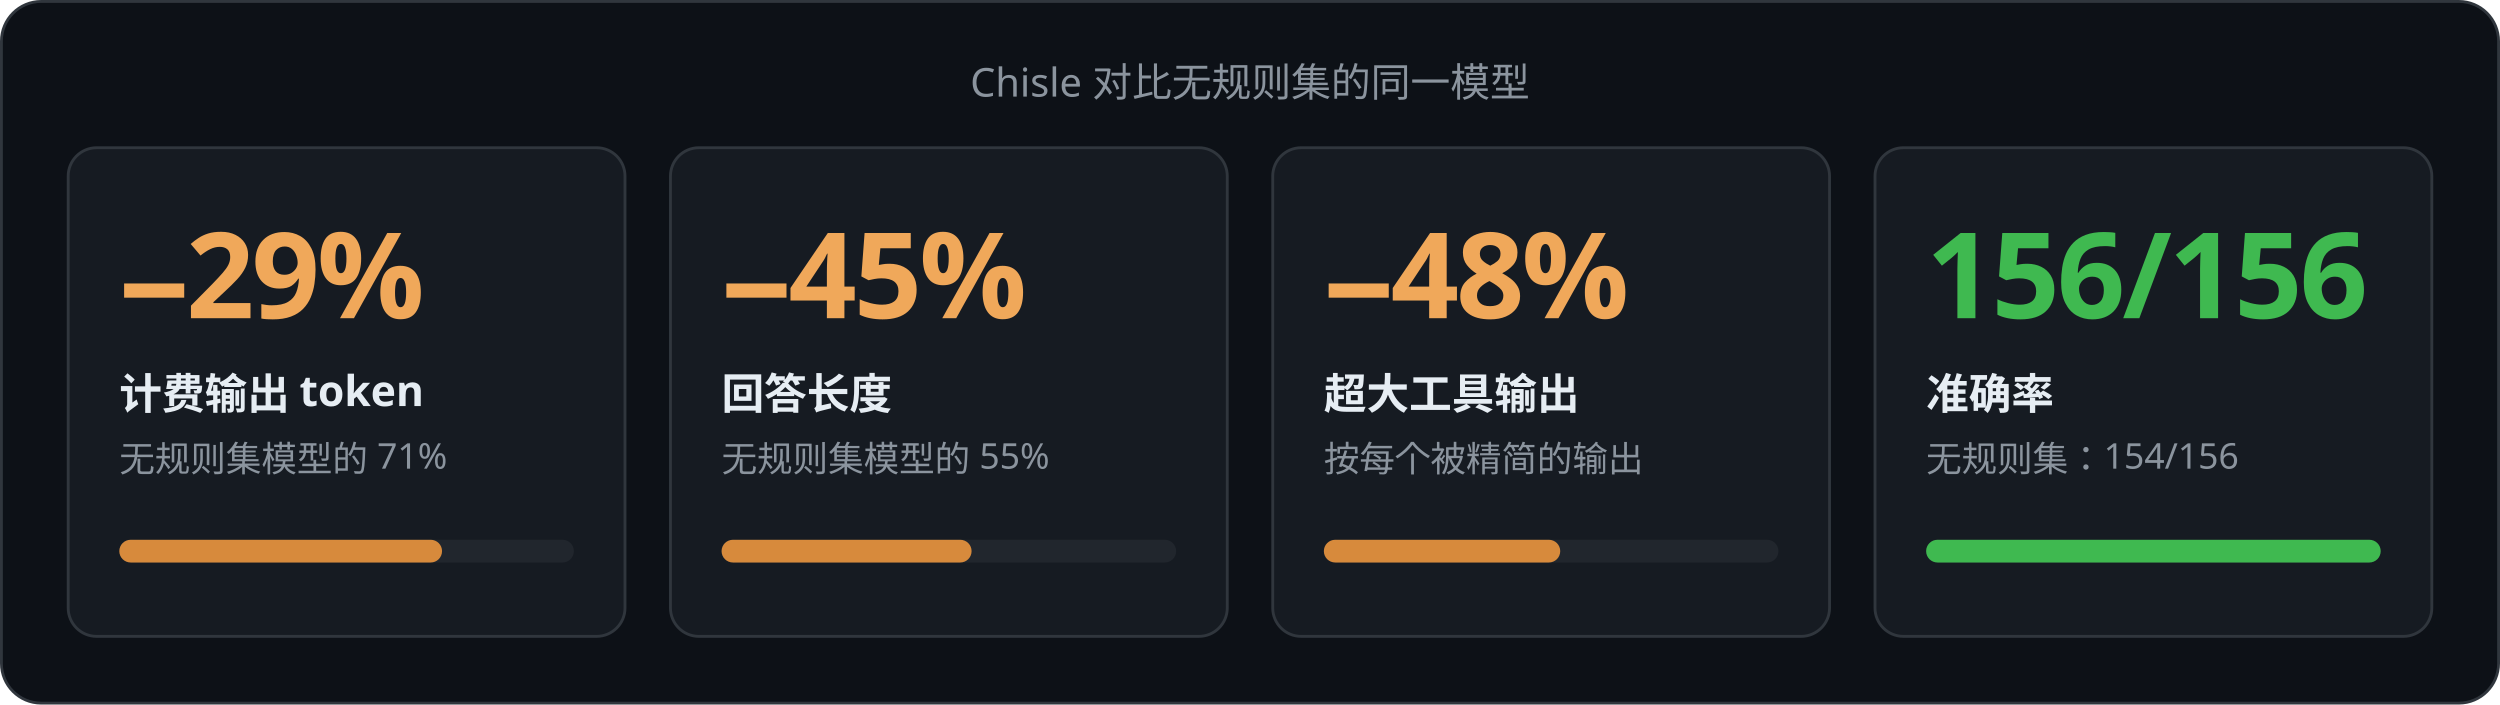
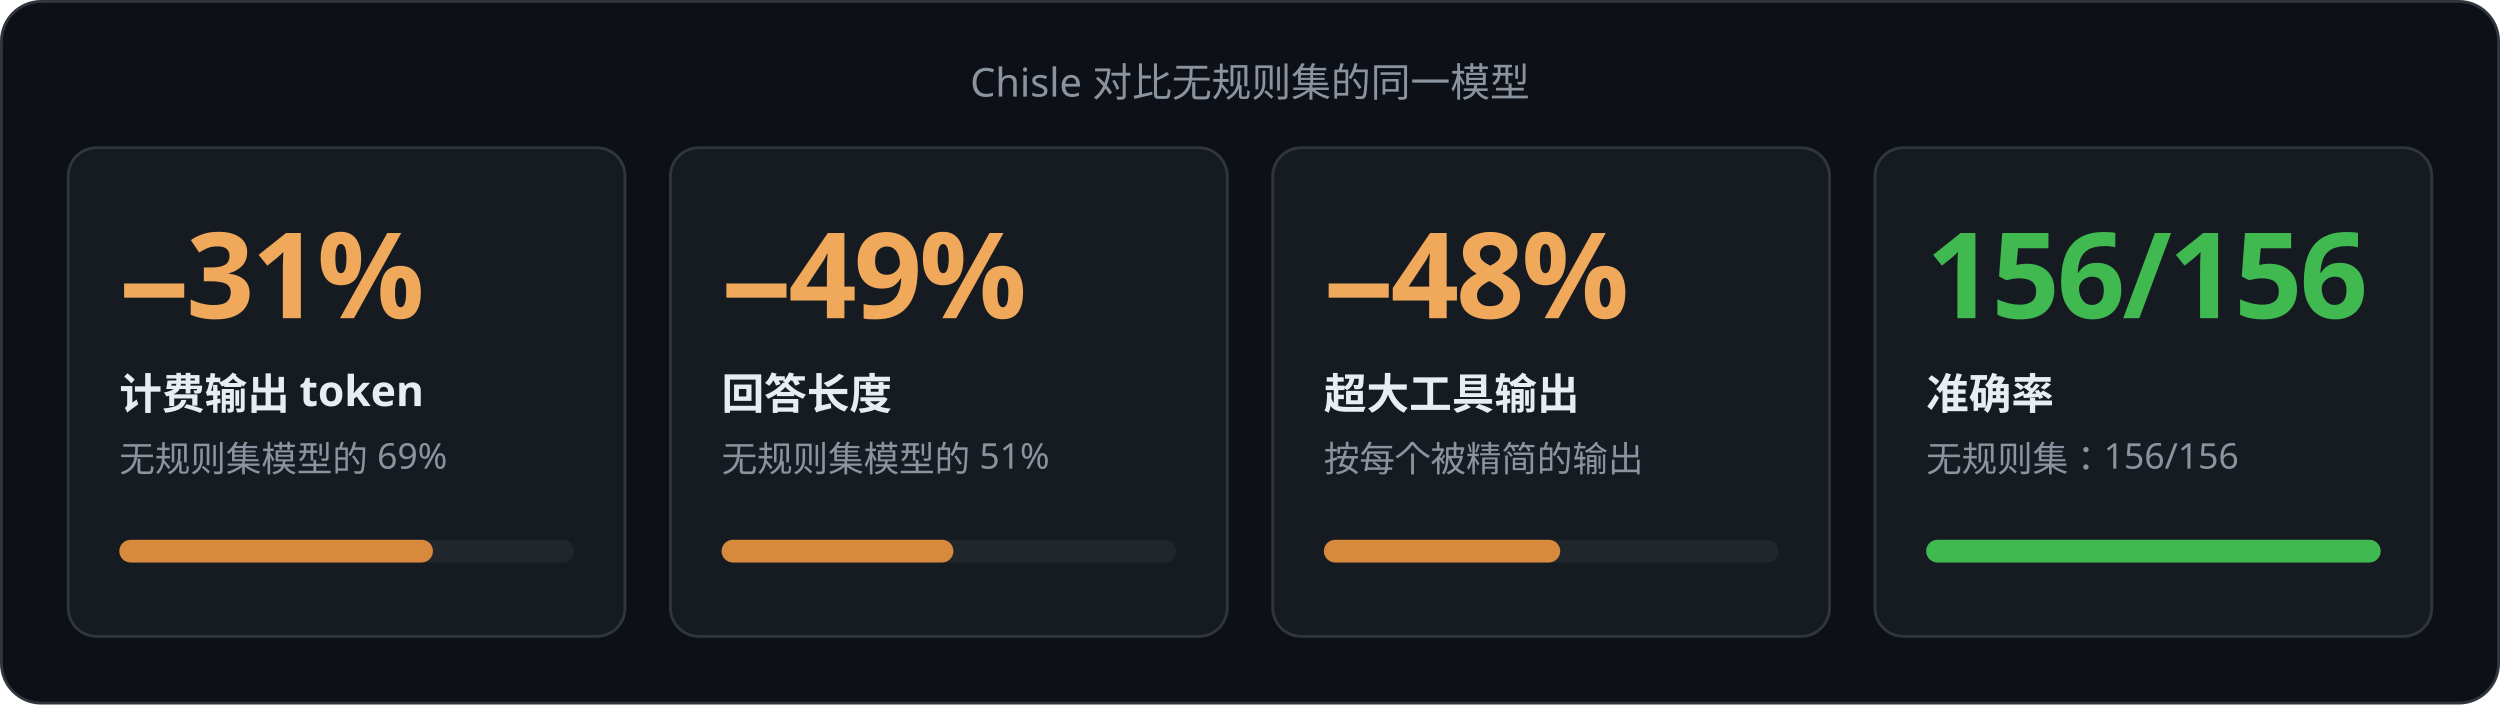
- <svg xmlns="http://www.w3.org/2000/svg" width="880" height="248" viewBox="0 0 880 248" font-family="-apple-system,BlinkMacSystemFont,'Segoe UI','Noto Sans',Helvetica,Arial,sans-serif" xml:space="preserve" role="img" aria-label="Chisle versus the same model with no ruleset: 29% fewer billed output tokens, answers 45% shorter, oversized tool output 48% smaller, accuracy 156 of 156 versus 154 of 156.">
+ <svg xmlns="http://www.w3.org/2000/svg" width="880" height="248" viewBox="0 0 880 248" font-family="-apple-system,BlinkMacSystemFont,'Segoe UI','Noto Sans',Helvetica,Arial,sans-serif" xml:space="preserve" role="img" aria-label="Chisle versus the same model with no ruleset: 31% fewer billed output tokens, answers 49% shorter, oversized tool output 48% smaller, accuracy 156 of 156, the same as the bare model.">
  <rect x="0.5" y="0.5" width="879" height="247" rx="14" fill="#0d1117" stroke="#30363d" />
  <text x="440" y="34" font-size="14" fill="#8b949e" text-anchor="middle">Chisle 对比无规则集的同一模型</text>
  <g>
    <animate attributeName="opacity" values="0;0;1" keyTimes="0;0.000;1" dur="0.6s" fill="freeze" />
    <animateTransform attributeName="transform" type="translate" values="0 10;0 10;0 0" keyTimes="0;0.000;1" dur="0.6s" fill="freeze" calcMode="spline" keySplines="0 0 1 1;0.2 0.7 0.2 1" />
    <rect x="24" y="52" width="196" height="172" rx="10" fill="#161b22" stroke="#30363d" />
-     <text x="42" y="112" font-size="42" font-weight="800" letter-spacing="-1" fill="#f0a85a">−29%</text>
+     <text x="42" y="112" font-size="42" font-weight="800" letter-spacing="-1" fill="#f0a85a">−31%</text>
    <text x="42" y="144" font-size="15" font-weight="600" fill="#e6edf3">计费输出 token</text>
-     <text x="42" y="166" font-size="12.5" fill="#8b949e">无规则集模型的 71%</text>
+     <text x="42" y="166" font-size="12.5" fill="#8b949e">无规则集模型的 69%</text>
    <rect x="42" y="190" width="160" height="8" rx="4" fill="#21262d" />
-     <rect x="42" y="190" width="113.6" height="8" rx="4" fill="#d78a3c">
-       <animate attributeName="width" values="160;160;113.6;113.6" keyTimes="0;0.2;0.5;1" dur="5s" repeatCount="indefinite" calcMode="spline" keySplines="0.4 0 0.2 1;0.4 0 0.2 1;0.4 0 0.2 1" />
+     <rect x="42" y="190" width="110.4" height="8" rx="4" fill="#d78a3c">
+       <animate attributeName="width" values="160;160;110.4;110.4" keyTimes="0;0.2;0.5;1" dur="5s" repeatCount="indefinite" calcMode="spline" keySplines="0.4 0 0.2 1;0.4 0 0.2 1;0.4 0 0.2 1" />
    </rect>
  </g>
  <g>
    <animate attributeName="opacity" values="0;0;1" keyTimes="0;0.200;1" dur="0.75s" fill="freeze" />
    <animateTransform attributeName="transform" type="translate" values="0 10;0 10;0 0" keyTimes="0;0.200;1" dur="0.75s" fill="freeze" calcMode="spline" keySplines="0 0 1 1;0.2 0.7 0.2 1" />
    <rect x="236" y="52" width="196" height="172" rx="10" fill="#161b22" stroke="#30363d" />
-     <text x="254" y="112" font-size="42" font-weight="800" letter-spacing="-1" fill="#f0a85a">−45%</text>
+     <text x="254" y="112" font-size="42" font-weight="800" letter-spacing="-1" fill="#f0a85a">−49%</text>
    <text x="254" y="144" font-size="15" font-weight="600" fill="#e6edf3">回答长度</text>
-     <text x="254" y="166" font-size="12.5" fill="#8b949e">无规则集模型的 55%</text>
+     <text x="254" y="166" font-size="12.5" fill="#8b949e">无规则集模型的 51%</text>
    <rect x="254" y="190" width="160" height="8" rx="4" fill="#21262d" />
-     <rect x="254" y="190" width="88" height="8" rx="4" fill="#d78a3c">
-       <animate attributeName="width" values="160;160;88;88" keyTimes="0;0.2;0.5;1" dur="5s" repeatCount="indefinite" calcMode="spline" keySplines="0.4 0 0.2 1;0.4 0 0.2 1;0.4 0 0.2 1" />
+     <rect x="254" y="190" width="81.6" height="8" rx="4" fill="#d78a3c">
+       <animate attributeName="width" values="160;160;81.6;81.6" keyTimes="0;0.2;0.5;1" dur="5s" repeatCount="indefinite" calcMode="spline" keySplines="0.4 0 0.2 1;0.4 0 0.2 1;0.4 0 0.2 1" />
    </rect>
  </g>
  <g>
    <animate attributeName="opacity" values="0;0;1" keyTimes="0;0.333;1" dur="0.9s" fill="freeze" />
    <animateTransform attributeName="transform" type="translate" values="0 10;0 10;0 0" keyTimes="0;0.333;1" dur="0.9s" fill="freeze" calcMode="spline" keySplines="0 0 1 1;0.2 0.7 0.2 1" />
    <rect x="448" y="52" width="196" height="172" rx="10" fill="#161b22" stroke="#30363d" />
    <text x="466" y="112" font-size="42" font-weight="800" letter-spacing="-1" fill="#f0a85a">−48%</text>
    <text x="466" y="144" font-size="15" font-weight="600" fill="#e6edf3">超大工具输出</text>
    <text x="466" y="166" font-size="12.5" fill="#8b949e">按每个被精简的输出</text>
    <rect x="466" y="190" width="160" height="8" rx="4" fill="#21262d" />
    <rect x="466" y="190" width="83.2" height="8" rx="4" fill="#d78a3c">
      <animate attributeName="width" values="160;160;83.2;83.2" keyTimes="0;0.2;0.5;1" dur="5s" repeatCount="indefinite" calcMode="spline" keySplines="0.4 0 0.2 1;0.4 0 0.2 1;0.4 0 0.2 1" />
    </rect>
  </g>
  <g>
    <animate attributeName="opacity" values="0;0;1" keyTimes="0;0.429;1" dur="1.05s" fill="freeze" />
    <animateTransform attributeName="transform" type="translate" values="0 10;0 10;0 0" keyTimes="0;0.429;1" dur="1.05s" fill="freeze" calcMode="spline" keySplines="0 0 1 1;0.2 0.7 0.2 1" />
    <rect x="660" y="52" width="196" height="172" rx="10" fill="#161b22" stroke="#30363d" />
    <text x="678" y="112" font-size="42" font-weight="800" letter-spacing="-1" fill="#3fb950">156/156</text>
    <text x="678" y="144" font-size="15" font-weight="600" fill="#e6edf3">准确率</text>
-     <text x="678" y="166" font-size="12.5" fill="#8b949e">无规则集：154/156</text>
+     <text x="678" y="166" font-size="12.5" fill="#8b949e">无规则集：156/156</text>
    <rect x="678" y="190" width="160" height="8" rx="4" fill="#21262d" />
    <rect x="678" y="190" width="160" height="8" rx="4" fill="#3fb950" />
  </g>
</svg>
